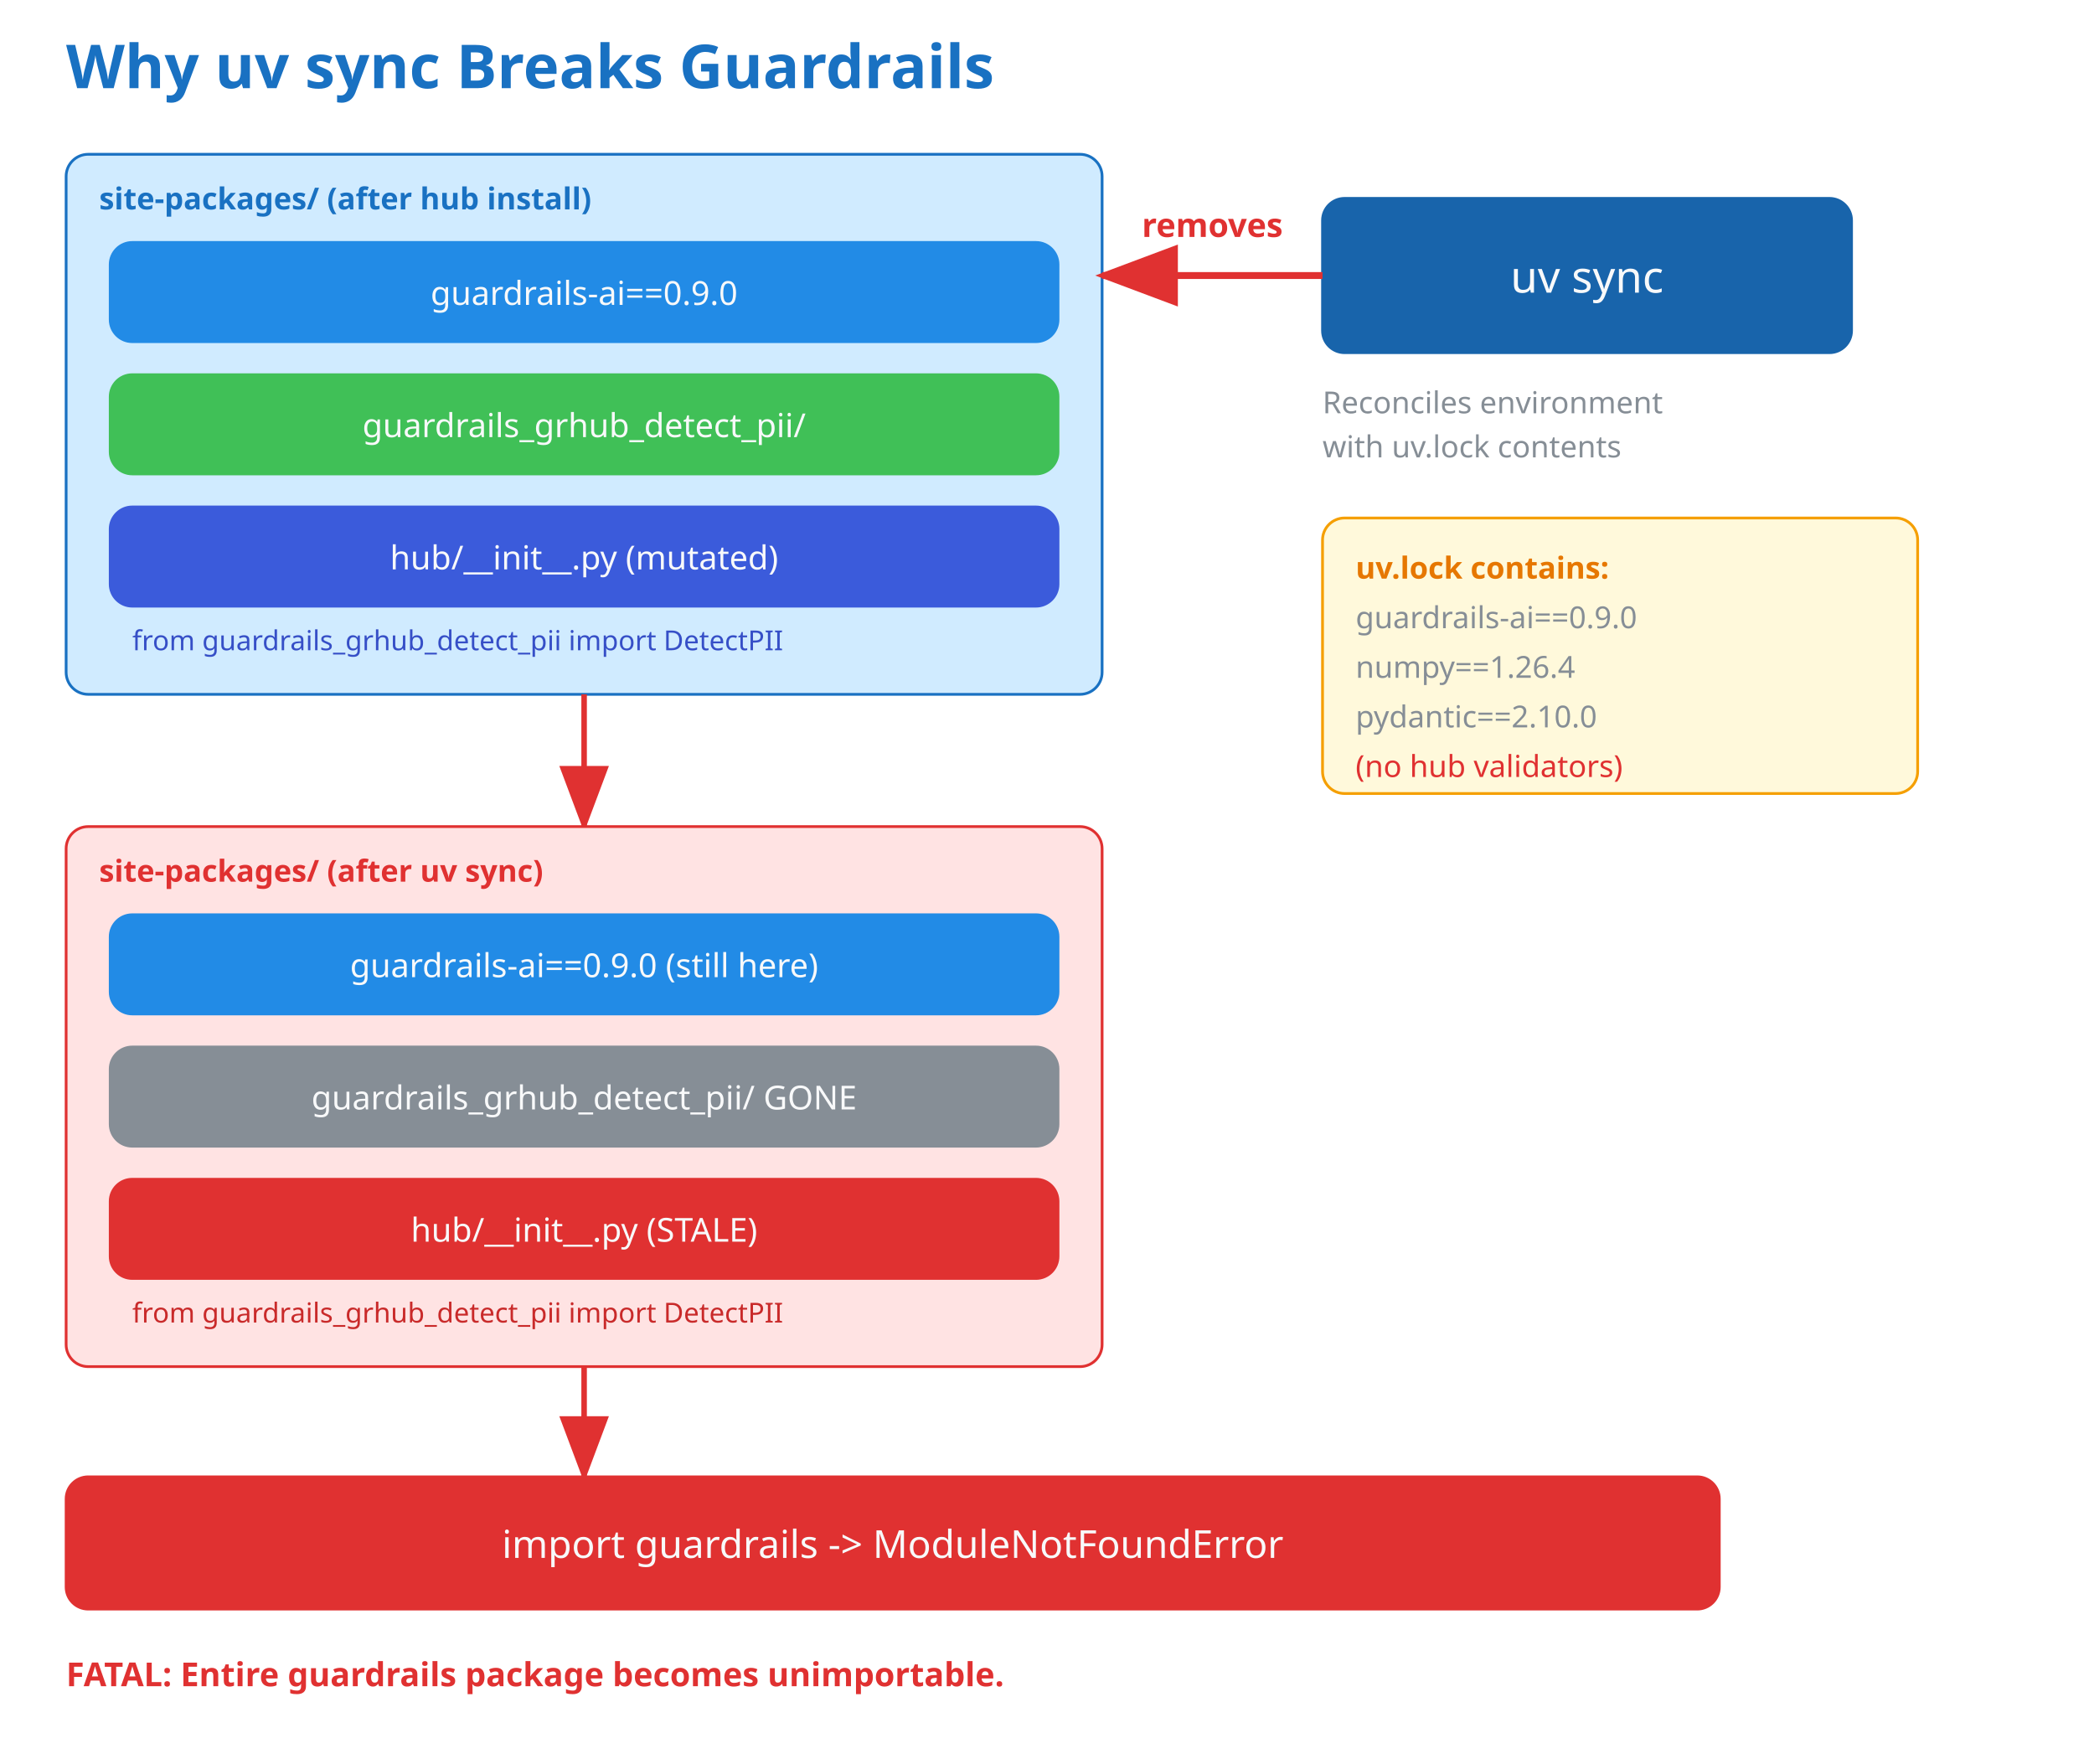
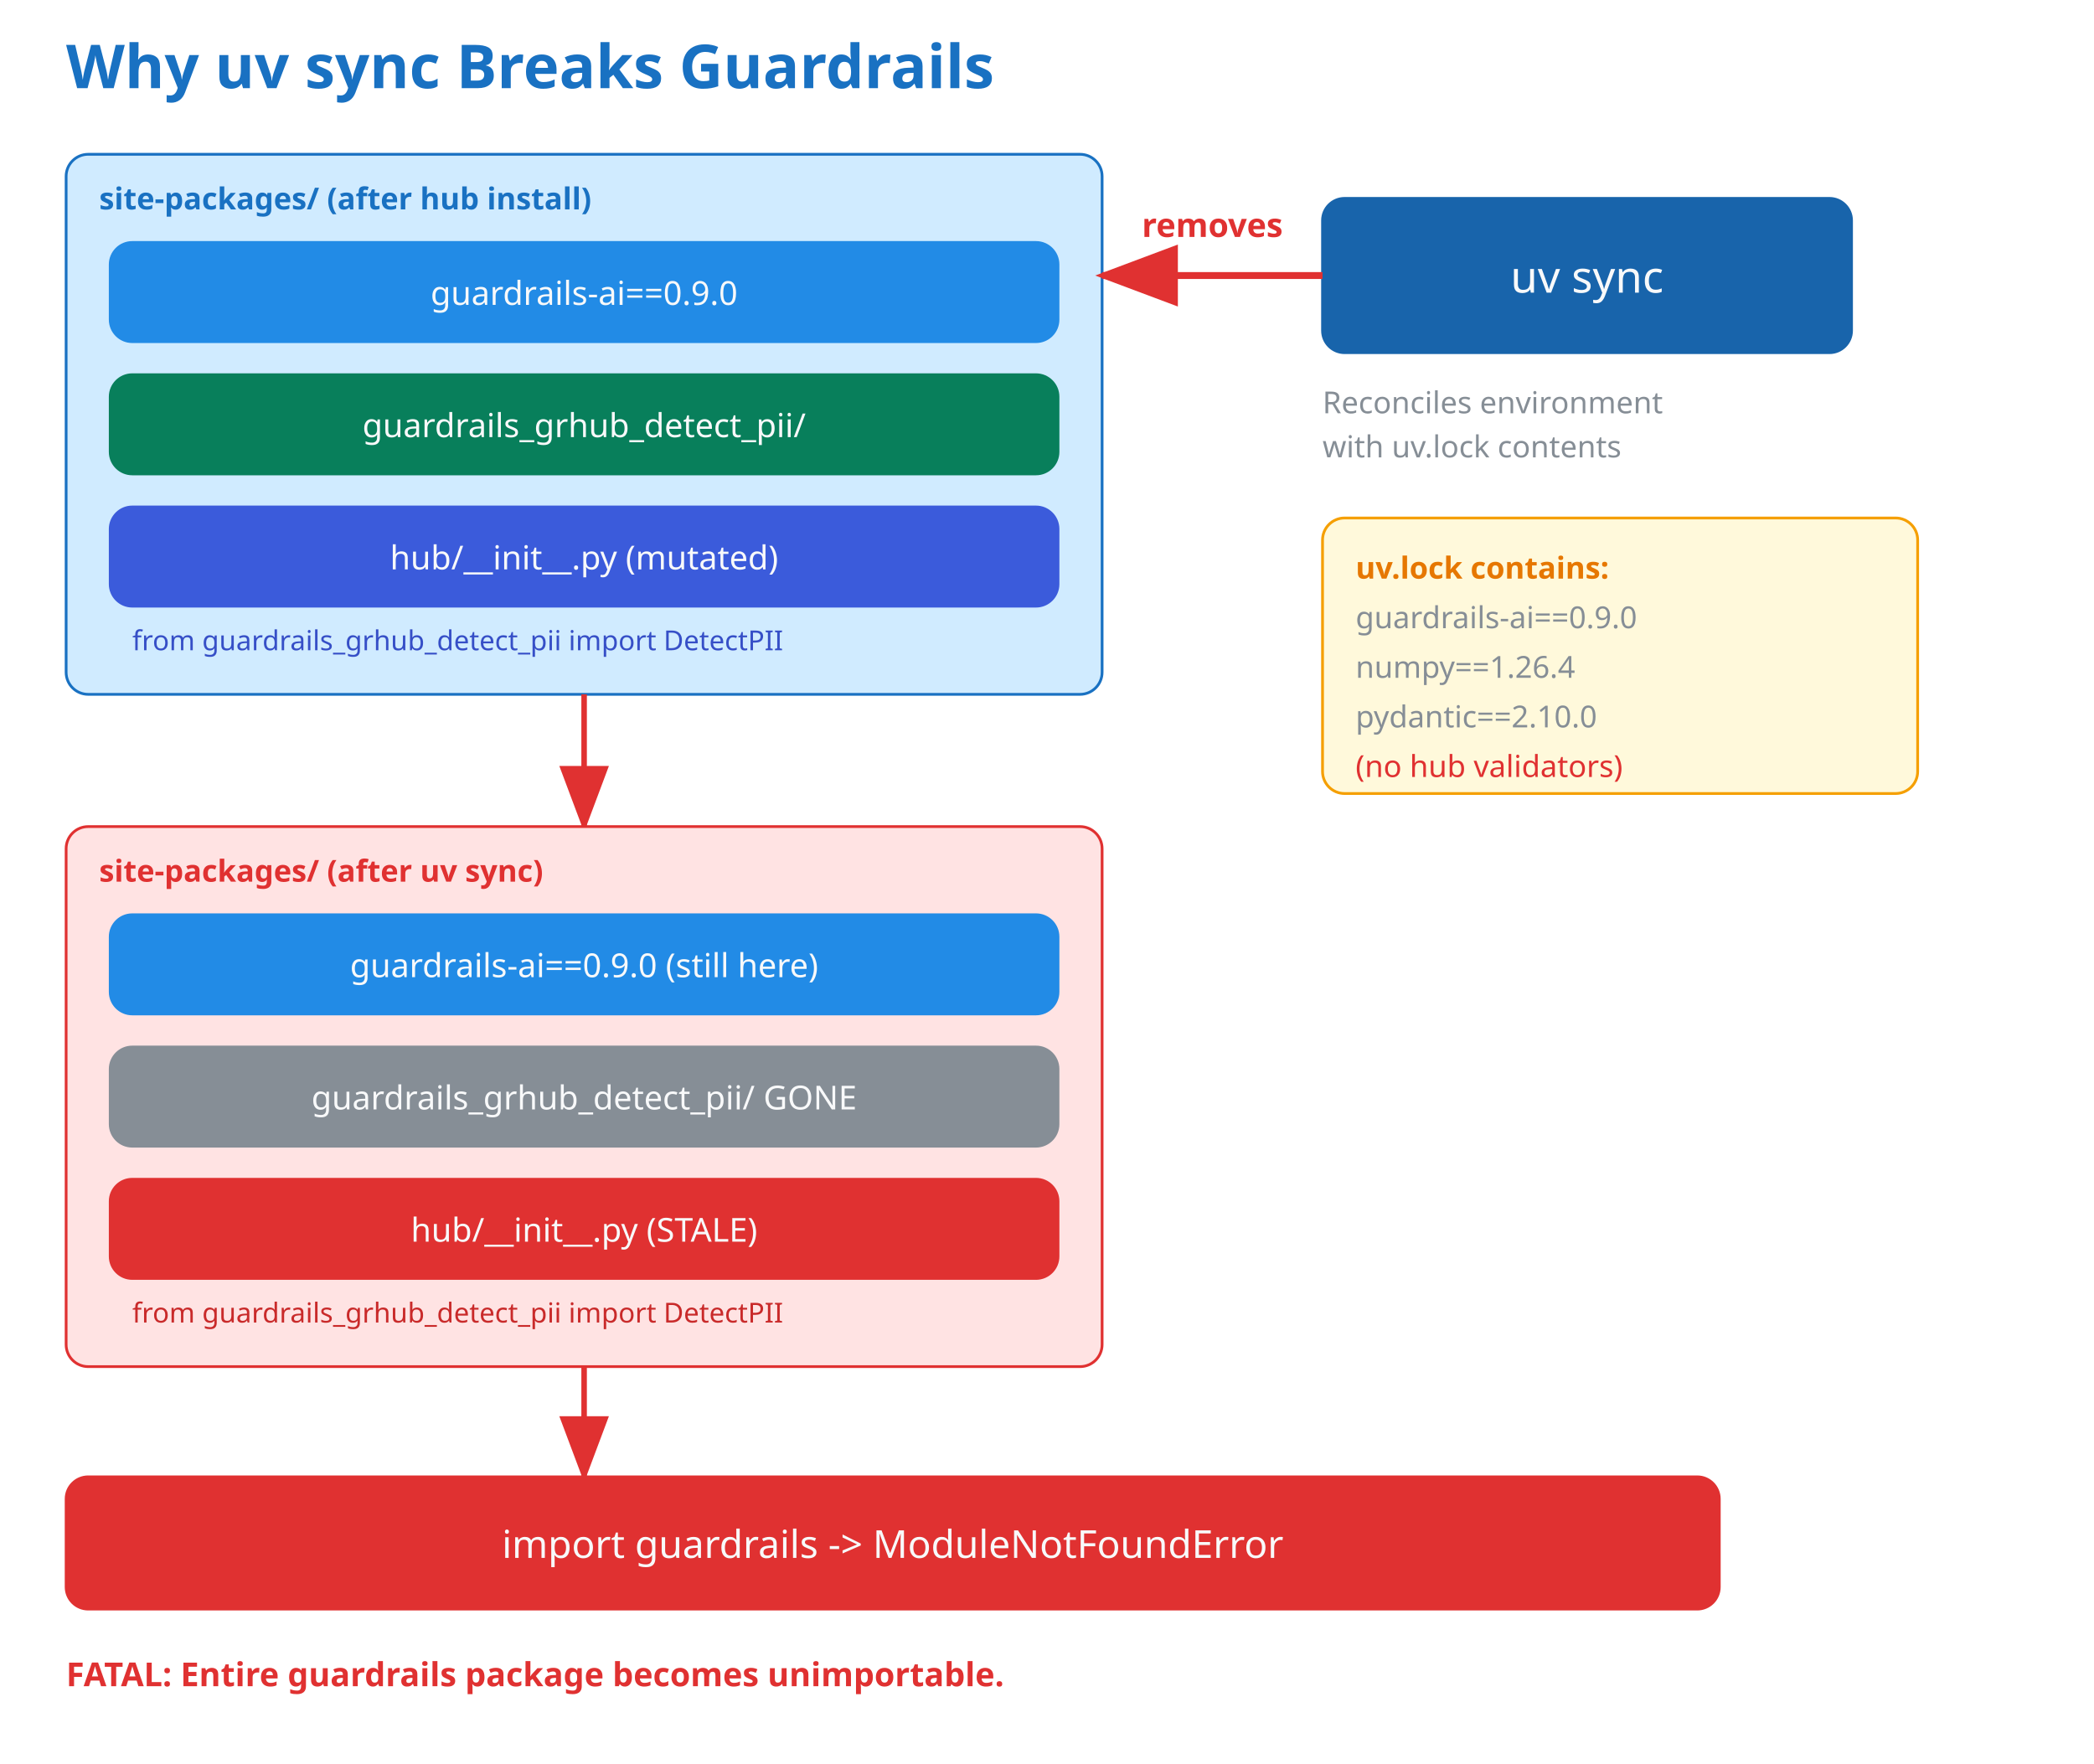
<svg xmlns="http://www.w3.org/2000/svg" width="760" height="640" viewBox="40 0 760 640">
  <defs>
    <marker id="arrow-red" markerWidth="12" markerHeight="9" refX="11" refY="4.5" orient="auto">
      <polygon points="0 0, 12 4.5, 0 9" fill="#e03131" />
    </marker>
-     <style>text { font-family: "Segoe UI", system-ui, -apple-system, sans-serif; }</style>
+     <style>text { font-family: "DM Sans", "Segoe UI", system-ui, -apple-system, sans-serif; }</style>
  </defs>
  <text x="64" y="32" font-size="22" fill="#1971c2" font-weight="600">Why uv sync Breaks Guardrails</text>
  <rect x="64" y="56" width="376" height="196" rx="8" fill="#d0ebff" stroke="#1971c2" stroke-width="1" />
  <text x="76" y="76" font-size="11" fill="#1971c2" font-weight="600">site-packages/ (after hub install)</text>
  <rect x="80" y="88" width="344" height="36" rx="8" fill="#228be6" stroke="#228be6" stroke-width="1" />
  <text x="252" y="106" font-size="12" fill="#f8f9fa" text-anchor="middle" dominant-baseline="central">guardrails-ai==0.9.0</text>
-   <rect x="80" y="136" width="344" height="36" rx="8" fill="#40c057" stroke="#40c057" stroke-width="1" />
+   <rect x="80" y="136" width="344" height="36" rx="8" fill="#087f5b" stroke="#087f5b" stroke-width="1" />
  <text x="252" y="154" font-size="12" fill="#f8f9fa" text-anchor="middle" dominant-baseline="central">guardrails_grhub_detect_pii/</text>
  <rect x="80" y="184" width="344" height="36" rx="8" fill="#3b5bdb" stroke="#3b5bdb" stroke-width="1" />
  <text x="252" y="202" font-size="12" fill="#f8f9fa" text-anchor="middle" dominant-baseline="central">hub/__init__.py (mutated)</text>
  <text x="88" y="236" font-size="10" fill="#364fc7">from guardrails_grhub_detect_pii import DetectPII</text>
  <rect x="520" y="72" width="192" height="56" rx="8" fill="#1864ab" stroke="#1864ab" stroke-width="1" />
  <text x="616" y="100" font-size="16" fill="#f8f9fa" text-anchor="middle" dominant-baseline="central">uv sync</text>
  <path d="M 520 100 L 440 100" stroke="#e03131" fill="none" stroke-width="2.5" marker-end="url(#arrow-red)" />
  <text x="480" y="86" font-size="12" fill="#e03131" font-weight="600" text-anchor="middle">removes</text>
  <text x="520" y="150" font-size="11" fill="#868e96">Reconciles environment</text>
  <text x="520" y="166" font-size="11" fill="#868e96">with uv.lock contents</text>
  <rect x="520" y="188" width="216" height="100" rx="8" fill="#fff9db" stroke="#f59f00" stroke-width="1" />
  <text x="532" y="210" font-size="11" fill="#e67700" font-weight="600">uv.lock contains:</text>
  <text x="532" y="228" font-size="11" fill="#868e96">guardrails-ai==0.9.0</text>
  <text x="532" y="246" font-size="11" fill="#868e96">numpy==1.26.4</text>
  <text x="532" y="264" font-size="11" fill="#868e96">pydantic==2.10.0</text>
  <text x="532" y="282" font-size="11" fill="#e03131">(no hub validators)</text>
  <path d="M 252 252 L 252 300" stroke="#e03131" fill="none" stroke-width="2" marker-end="url(#arrow-red)" />
  <rect x="64" y="300" width="376" height="196" rx="8" fill="#ffe3e3" stroke="#e03131" stroke-width="1" />
  <text x="76" y="320" font-size="11" fill="#e03131" font-weight="600">site-packages/ (after uv sync)</text>
  <rect x="80" y="332" width="344" height="36" rx="8" fill="#228be6" stroke="#228be6" stroke-width="1" />
  <text x="252" y="350" font-size="12" fill="#f8f9fa" text-anchor="middle" dominant-baseline="central">guardrails-ai==0.9.0 (still here)</text>
  <rect x="80" y="380" width="344" height="36" rx="8" fill="#868e96" stroke="#868e96" stroke-width="1" />
  <text x="252" y="398" font-size="12" fill="#f8f9fa" text-anchor="middle" dominant-baseline="central">guardrails_grhub_detect_pii/ GONE</text>
  <rect x="80" y="428" width="344" height="36" rx="8" fill="#e03131" stroke="#e03131" stroke-width="1" />
  <text x="252" y="446" font-size="12" fill="#f8f9fa" text-anchor="middle" dominant-baseline="central">hub/__init__.py (STALE)</text>
  <text x="88" y="480" font-size="10" fill="#c92a2a">from guardrails_grhub_detect_pii import DetectPII</text>
  <path d="M 252 496 L 252 536" stroke="#e03131" fill="none" stroke-width="2" marker-end="url(#arrow-red)" />
  <rect x="64" y="536" width="600" height="48" rx="8" fill="#e03131" stroke="#e03131" stroke-width="1" />
  <text x="364" y="560" font-size="14" fill="#f8f9fa" text-anchor="middle" dominant-baseline="central">import guardrails -&gt; ModuleNotFoundError</text>
  <text x="64" y="612" font-size="12" fill="#e03131" font-weight="600">FATAL: Entire guardrails package becomes unimportable.</text>
</svg>
